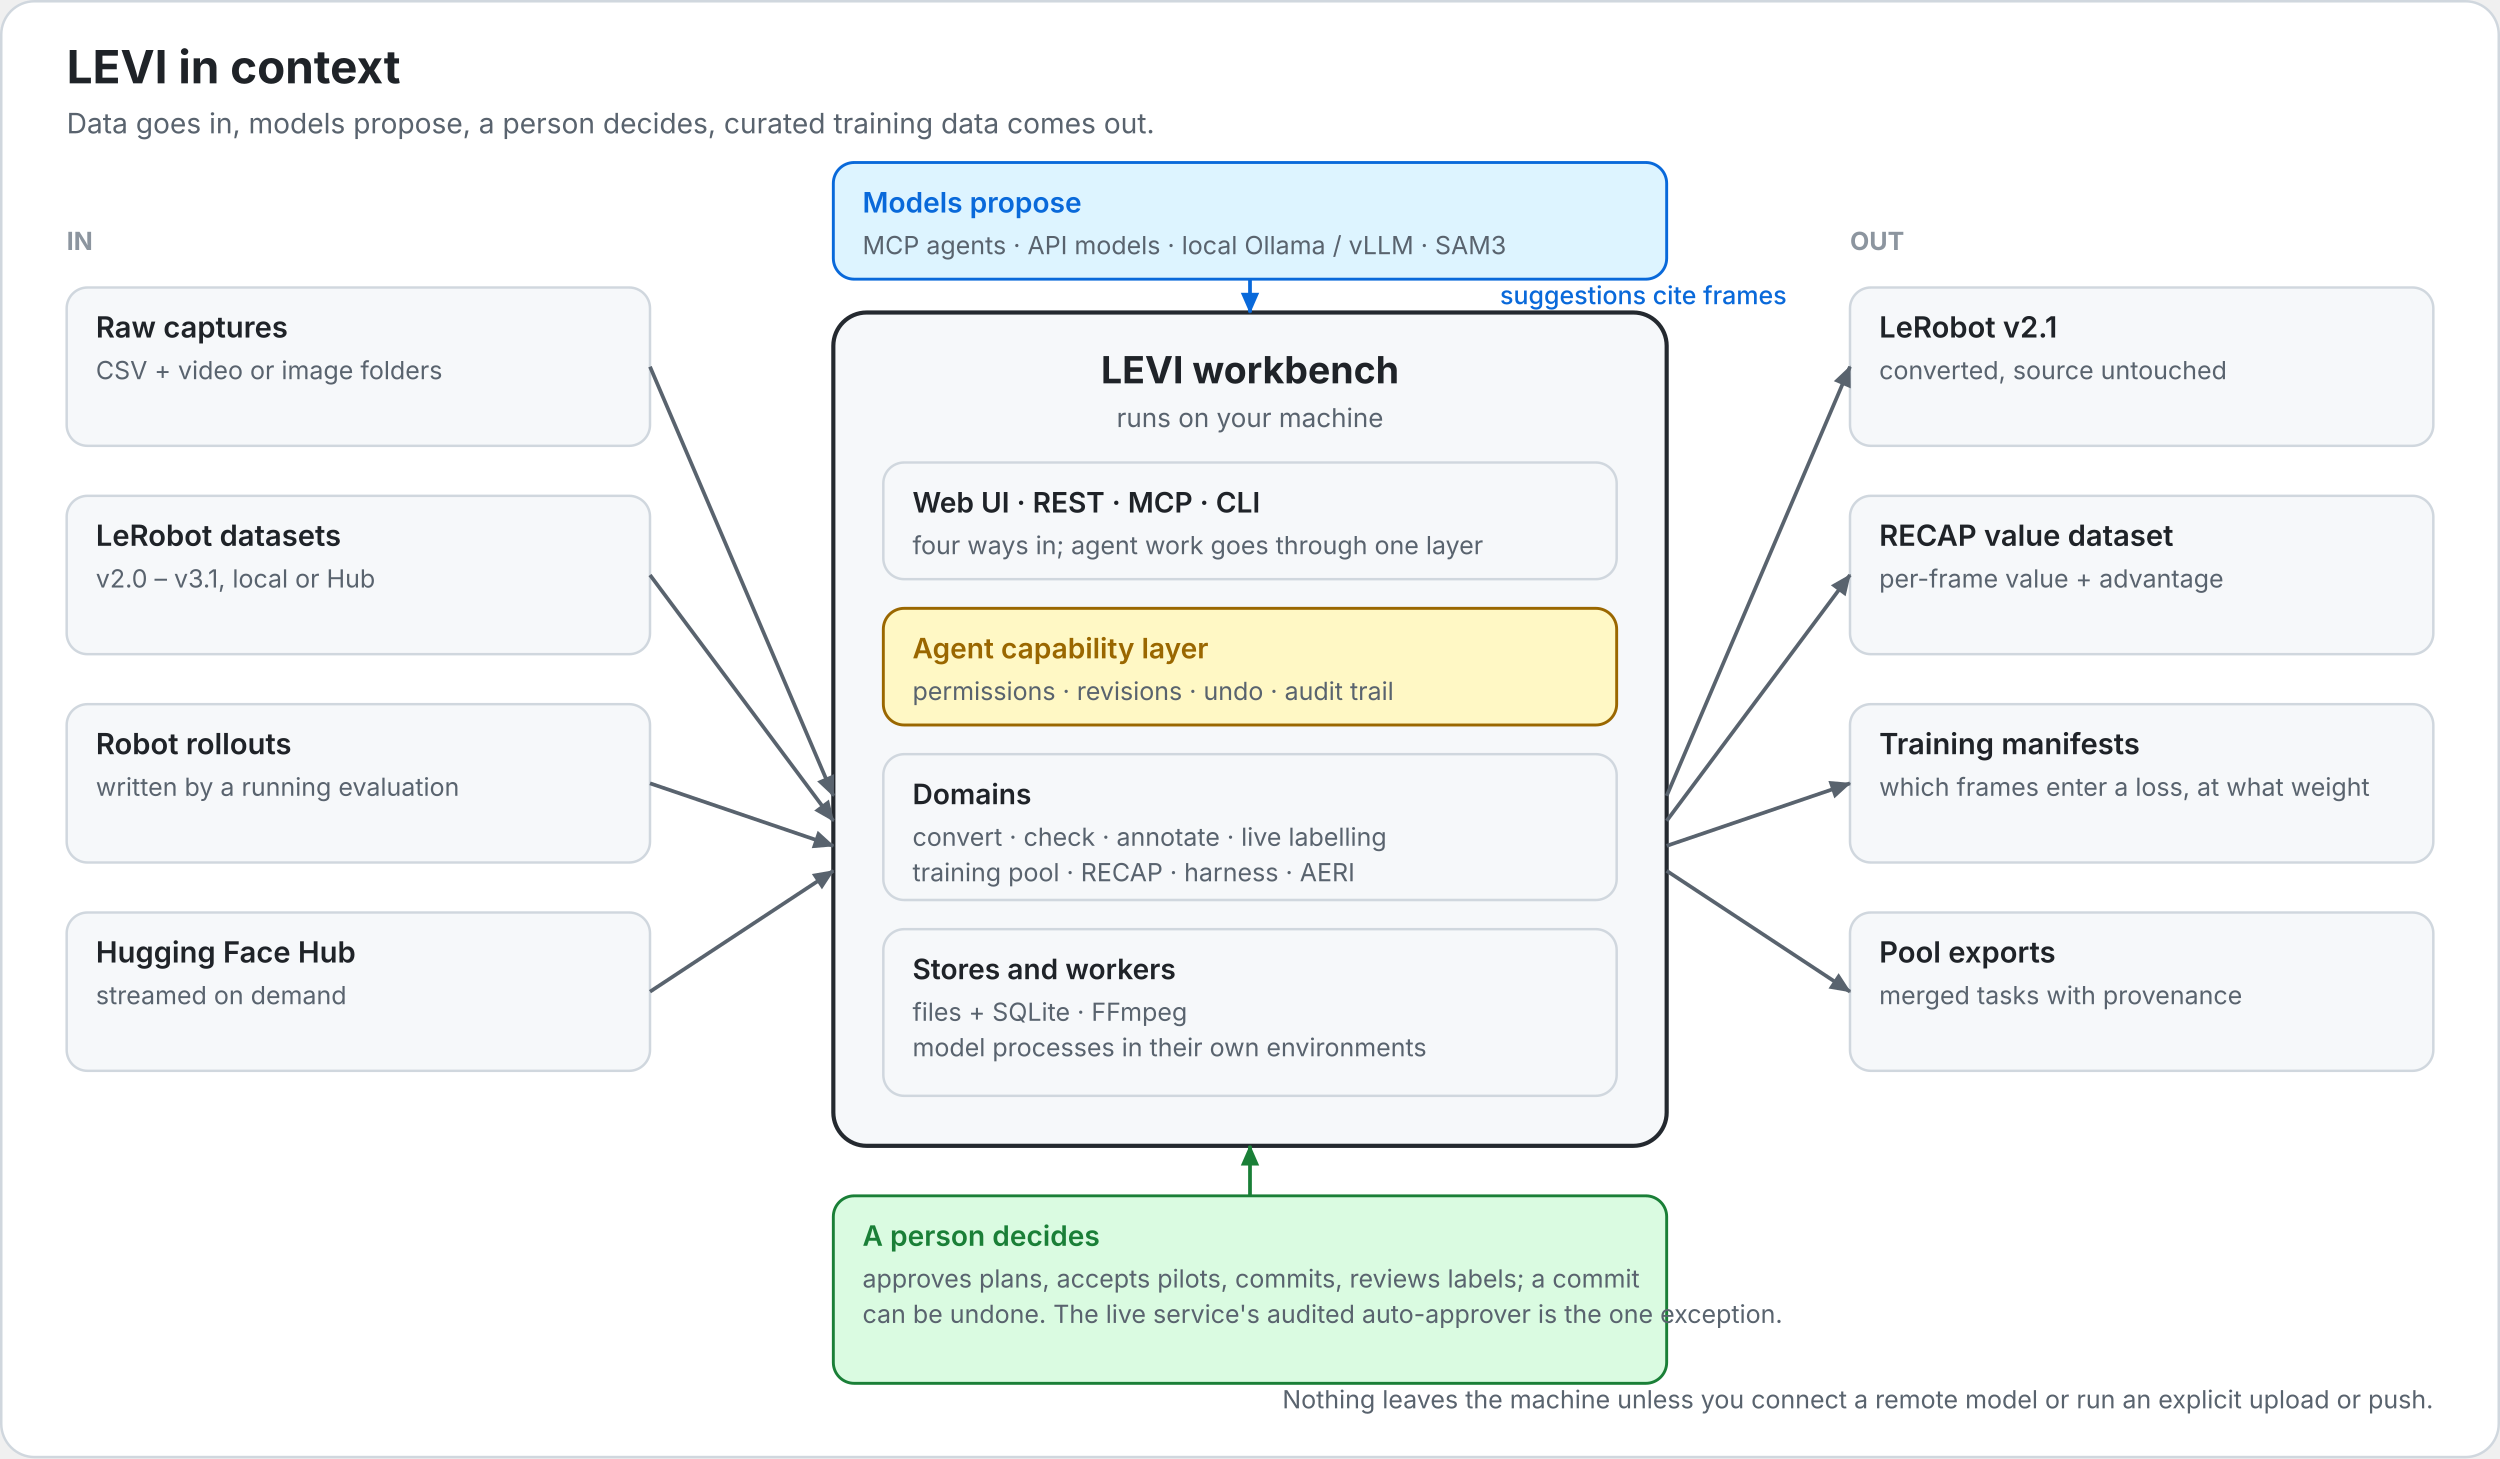
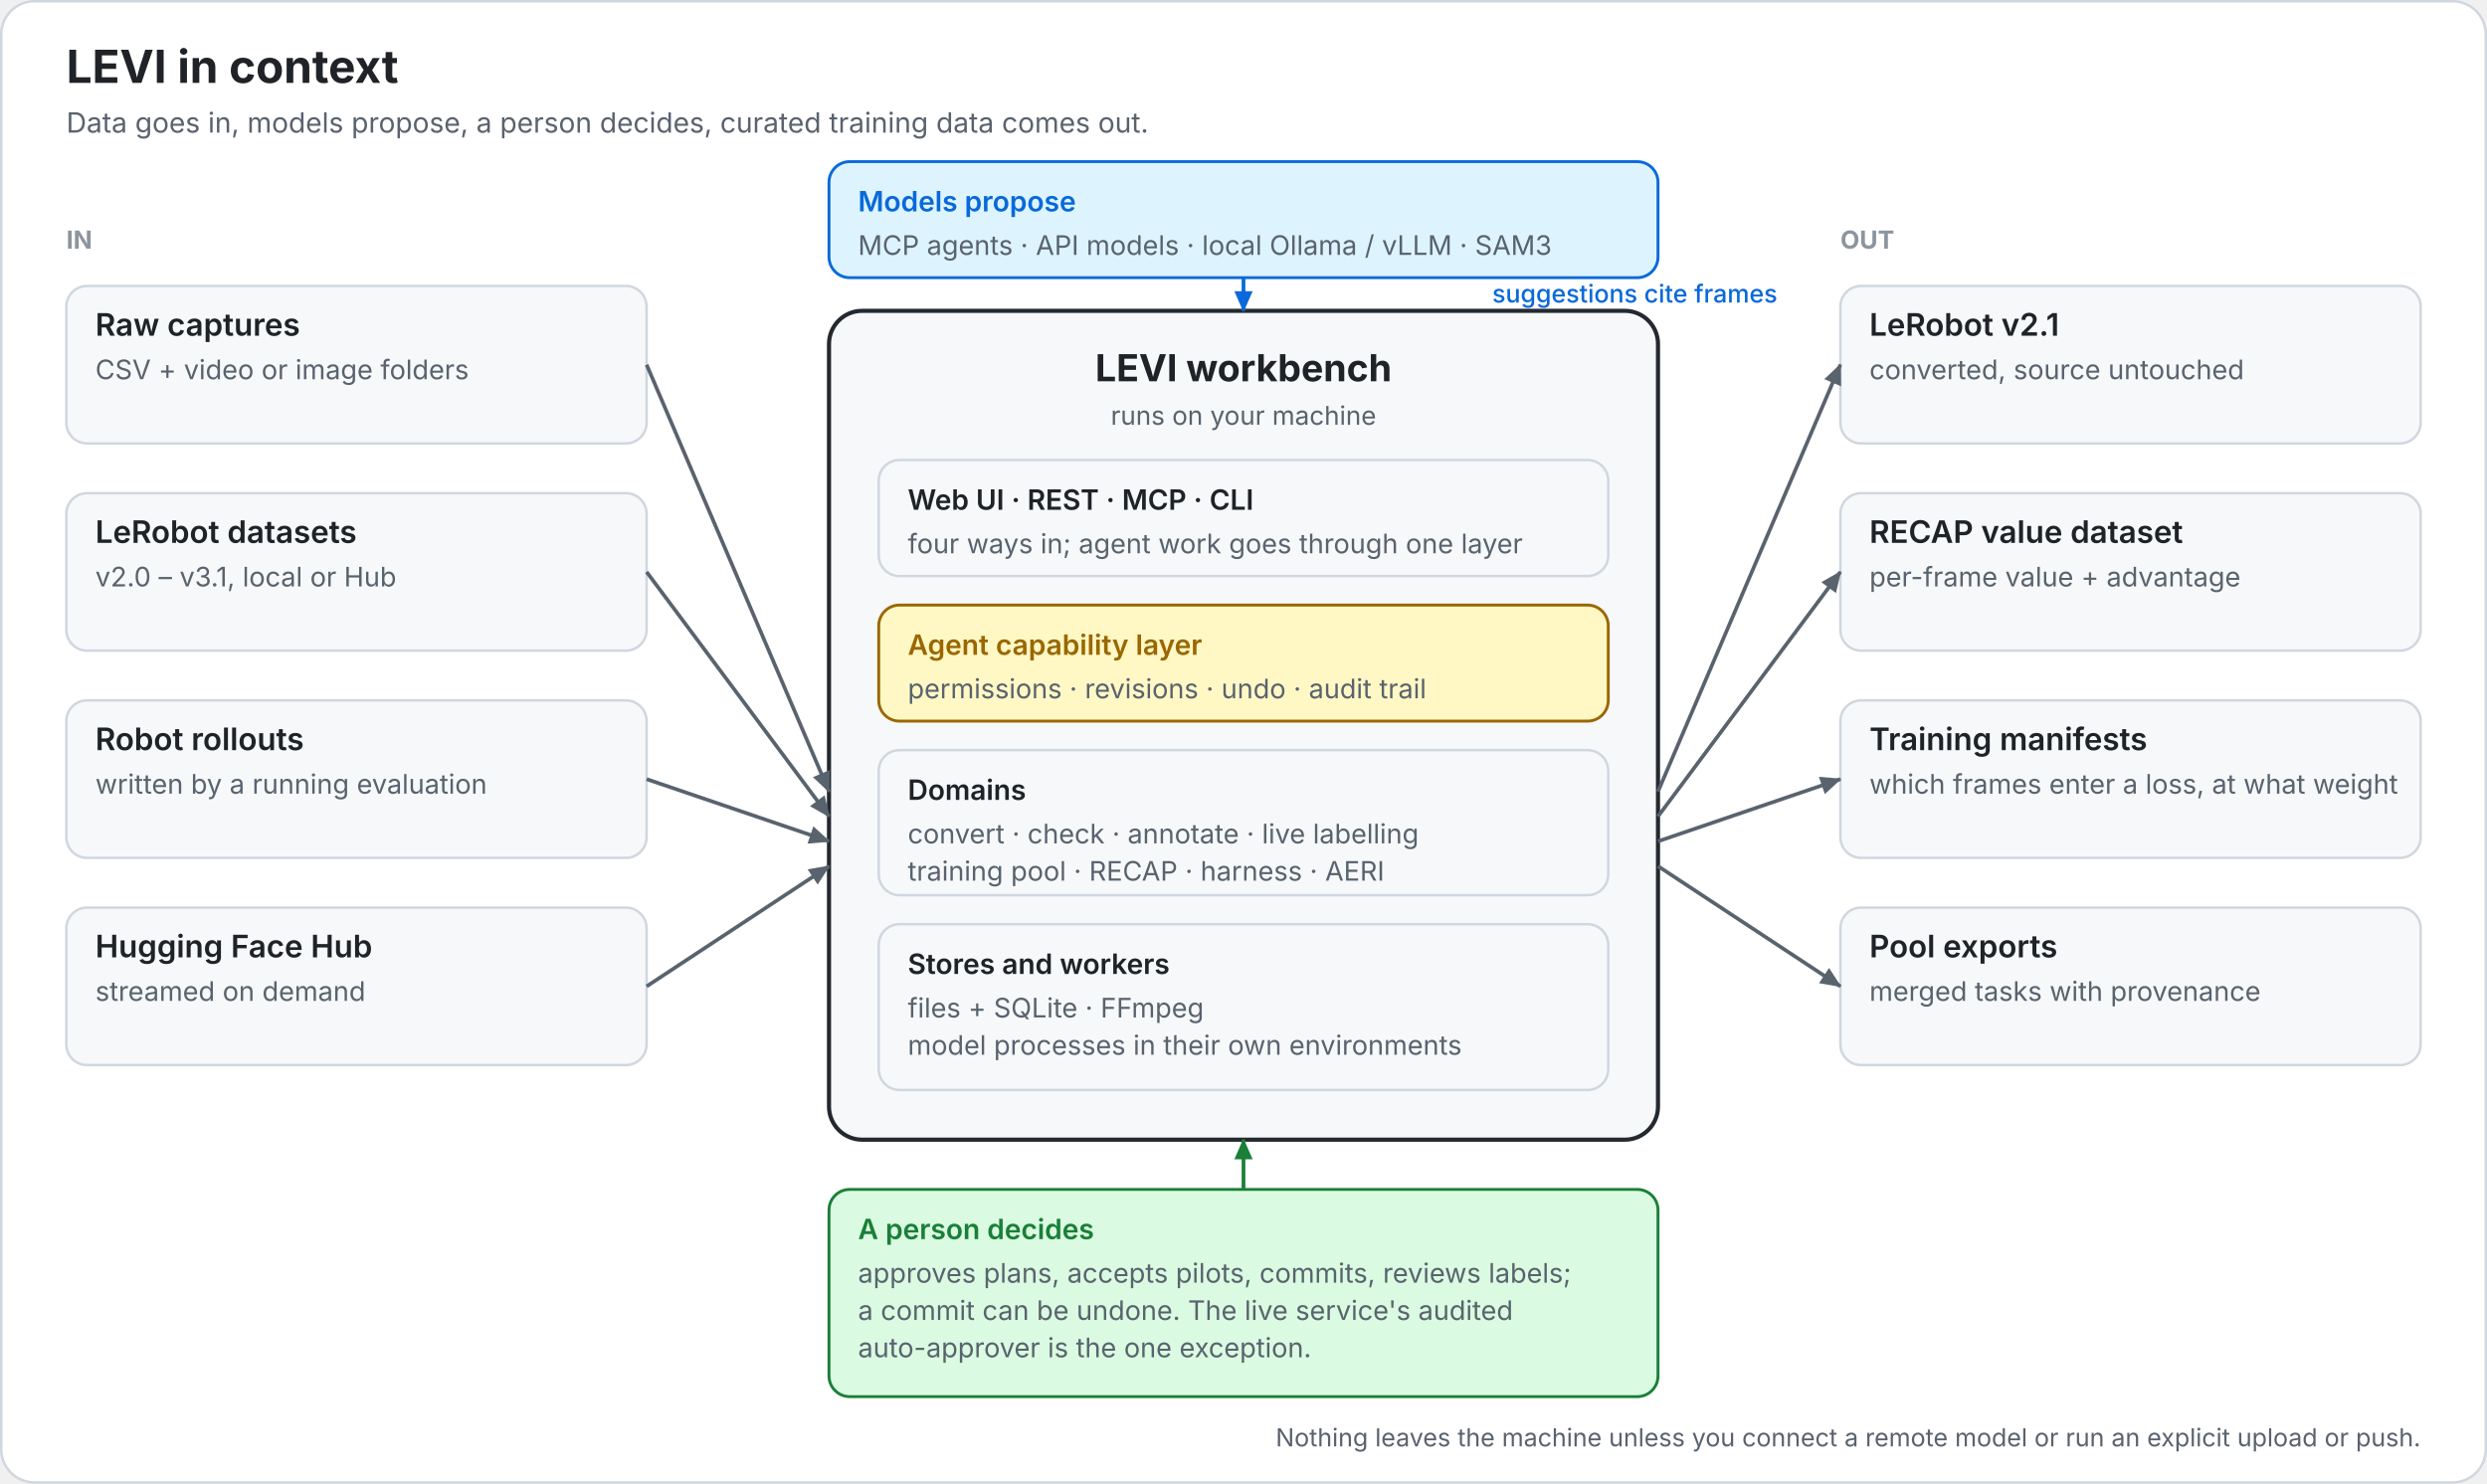
- <svg xmlns="http://www.w3.org/2000/svg" viewBox="0 0 1200 700" width="1200" height="700" role="img" aria-labelledby="t d">
+ <svg xmlns="http://www.w3.org/2000/svg" viewBox="0 0 1200 716" width="1200" height="716" role="img" aria-labelledby="t d">
  <defs>
    <marker id="a_model" viewBox="0 0 10 10" refX="8.5" refY="5" markerWidth="7" markerHeight="7" orient="auto">
      <path d="M1 1.5 L9 5 L1 8.5 Z" fill="#0969da" />
    </marker>
    <marker id="a_person" viewBox="0 0 10 10" refX="8.5" refY="5" markerWidth="7" markerHeight="7" orient="auto">
      <path d="M1 1.5 L9 5 L1 8.5 Z" fill="#1a7f37" />
    </marker>
    <marker id="a_soft" viewBox="0 0 10 10" refX="8.5" refY="5" markerWidth="7" markerHeight="7" orient="auto">
      <path d="M1 1.5 L9 5 L1 8.5 Z" fill="#59636e" />
    </marker>
  </defs>
-   <rect x="0.6" y="0.6" width="1198.8" height="698.8" rx="16" fill="#ffffff" stroke="#d0d7de" stroke-width="1.2" />
+   <rect x="0.6" y="0.6" width="1198.8" height="714.8" rx="16" fill="#ffffff" stroke="#d0d7de" stroke-width="1.2" />
  <text x="32" y="40" font-family="Inter, -apple-system, 'Segoe UI', Roboto, 'Noto Sans', Helvetica, Arial, sans-serif" font-size="22" font-weight="700" text-anchor="start" fill="#1f2328">LEVI in context</text>
  <text x="32" y="64" font-family="Inter, -apple-system, 'Segoe UI', Roboto, 'Noto Sans', Helvetica, Arial, sans-serif" font-size="13.5" font-weight="400" text-anchor="start" fill="#59636e">Data goes in, models propose, a person decides, curated training data comes out.</text>
  <rect x="400" y="150" width="400" height="400" rx="16" fill="#f6f8fa" stroke="#24292f" stroke-width="2" />
  <text x="600" y="184" font-family="Inter, -apple-system, 'Segoe UI', Roboto, 'Noto Sans', Helvetica, Arial, sans-serif" font-size="18" font-weight="700" text-anchor="middle" fill="#1f2328">LEVI workbench</text>
  <text x="600" y="205" font-family="Inter, -apple-system, 'Segoe UI', Roboto, 'Noto Sans', Helvetica, Arial, sans-serif" font-size="12.5" font-weight="400" text-anchor="middle" fill="#59636e">runs on your machine</text>
  <rect x="424" y="222" width="352" height="56" rx="10" fill="#f6f8fa" stroke="#d0d7de" stroke-width="1.2" />
  <text x="438" y="246" font-family="Inter, -apple-system, 'Segoe UI', Roboto, 'Noto Sans', Helvetica, Arial, sans-serif" font-size="13.5" font-weight="600" text-anchor="start" fill="#1f2328">Web UI · REST · MCP · CLI</text>
-   <text x="438" y="266" font-family="Inter, -apple-system, 'Segoe UI', Roboto, 'Noto Sans', Helvetica, Arial, sans-serif" font-size="12" font-weight="400" text-anchor="start" fill="#59636e">four ways in; agent work goes through one layer</text>
+   <text x="438" y="267" font-family="Inter, -apple-system, 'Segoe UI', Roboto, 'Noto Sans', Helvetica, Arial, sans-serif" font-size="13" font-weight="400" text-anchor="start" fill="#59636e">four ways in; agent work goes through one layer</text>
  <rect x="424" y="292" width="352" height="56" rx="10" fill="#fff8c5" stroke="#9a6700" stroke-width="1.4" />
  <text x="438" y="316" font-family="Inter, -apple-system, 'Segoe UI', Roboto, 'Noto Sans', Helvetica, Arial, sans-serif" font-size="13.5" font-weight="600" text-anchor="start" fill="#9a6700">Agent capability layer</text>
-   <text x="438" y="336" font-family="Inter, -apple-system, 'Segoe UI', Roboto, 'Noto Sans', Helvetica, Arial, sans-serif" font-size="12" font-weight="400" text-anchor="start" fill="#59636e">permissions · revisions · undo · audit trail</text>
+   <text x="438" y="337" font-family="Inter, -apple-system, 'Segoe UI', Roboto, 'Noto Sans', Helvetica, Arial, sans-serif" font-size="13" font-weight="400" text-anchor="start" fill="#59636e">permissions · revisions · undo · audit trail</text>
  <rect x="424" y="362" width="352" height="70" rx="10" fill="#f6f8fa" stroke="#d0d7de" stroke-width="1.2" />
  <text x="438" y="386" font-family="Inter, -apple-system, 'Segoe UI', Roboto, 'Noto Sans', Helvetica, Arial, sans-serif" font-size="13.5" font-weight="600" text-anchor="start" fill="#1f2328">Domains</text>
-   <text x="438" y="406" font-family="Inter, -apple-system, 'Segoe UI', Roboto, 'Noto Sans', Helvetica, Arial, sans-serif" font-size="12" font-weight="400" text-anchor="start" fill="#59636e">convert · check · annotate · live labelling</text>
-   <text x="438" y="423" font-family="Inter, -apple-system, 'Segoe UI', Roboto, 'Noto Sans', Helvetica, Arial, sans-serif" font-size="12" font-weight="400" text-anchor="start" fill="#59636e">training pool · RECAP · harness · AERI</text>
+   <text x="438" y="407" font-family="Inter, -apple-system, 'Segoe UI', Roboto, 'Noto Sans', Helvetica, Arial, sans-serif" font-size="13" font-weight="400" text-anchor="start" fill="#59636e">convert · check · annotate · live labelling</text>
+   <text x="438" y="425" font-family="Inter, -apple-system, 'Segoe UI', Roboto, 'Noto Sans', Helvetica, Arial, sans-serif" font-size="13" font-weight="400" text-anchor="start" fill="#59636e">training pool · RECAP · harness · AERI</text>
  <rect x="424" y="446" width="352" height="80" rx="10" fill="#f6f8fa" stroke="#d0d7de" stroke-width="1.2" />
  <text x="438" y="470" font-family="Inter, -apple-system, 'Segoe UI', Roboto, 'Noto Sans', Helvetica, Arial, sans-serif" font-size="13.5" font-weight="600" text-anchor="start" fill="#1f2328">Stores and workers</text>
-   <text x="438" y="490" font-family="Inter, -apple-system, 'Segoe UI', Roboto, 'Noto Sans', Helvetica, Arial, sans-serif" font-size="12" font-weight="400" text-anchor="start" fill="#59636e">files + SQLite · FFmpeg</text>
-   <text x="438" y="507" font-family="Inter, -apple-system, 'Segoe UI', Roboto, 'Noto Sans', Helvetica, Arial, sans-serif" font-size="12" font-weight="400" text-anchor="start" fill="#59636e">model processes in their own environments</text>
+   <text x="438" y="491" font-family="Inter, -apple-system, 'Segoe UI', Roboto, 'Noto Sans', Helvetica, Arial, sans-serif" font-size="13" font-weight="400" text-anchor="start" fill="#59636e">files + SQLite · FFmpeg</text>
+   <text x="438" y="509" font-family="Inter, -apple-system, 'Segoe UI', Roboto, 'Noto Sans', Helvetica, Arial, sans-serif" font-size="13" font-weight="400" text-anchor="start" fill="#59636e">model processes in their own environments</text>
  <text x="32" y="120" font-family="Inter, -apple-system, 'Segoe UI', Roboto, 'Noto Sans', Helvetica, Arial, sans-serif" font-size="12" font-weight="700" text-anchor="start" fill="#8c959f">IN</text>
  <rect x="32" y="138" width="280" height="76" rx="10" fill="#f6f8fa" stroke="#d0d7de" stroke-width="1.2" />
-   <text x="46" y="162" font-family="Inter, -apple-system, 'Segoe UI', Roboto, 'Noto Sans', Helvetica, Arial, sans-serif" font-size="14" font-weight="600" text-anchor="start" fill="#1f2328">Raw captures</text>
-   <text x="46" y="182" font-family="Inter, -apple-system, 'Segoe UI', Roboto, 'Noto Sans', Helvetica, Arial, sans-serif" font-size="12" font-weight="400" text-anchor="start" fill="#59636e">CSV + video or image folders</text>
+   <text x="46" y="162" font-family="Inter, -apple-system, 'Segoe UI', Roboto, 'Noto Sans', Helvetica, Arial, sans-serif" font-size="15" font-weight="600" text-anchor="start" fill="#1f2328">Raw captures</text>
+   <text x="46" y="183" font-family="Inter, -apple-system, 'Segoe UI', Roboto, 'Noto Sans', Helvetica, Arial, sans-serif" font-size="13" font-weight="400" text-anchor="start" fill="#59636e">CSV + video or image folders</text>
  <path d="M312 176 L400 382" fill="none" stroke="#59636e" stroke-width="1.8" stroke-linejoin="round" marker-end="url(#a_soft)" />
  <rect x="32" y="238" width="280" height="76" rx="10" fill="#f6f8fa" stroke="#d0d7de" stroke-width="1.2" />
-   <text x="46" y="262" font-family="Inter, -apple-system, 'Segoe UI', Roboto, 'Noto Sans', Helvetica, Arial, sans-serif" font-size="14" font-weight="600" text-anchor="start" fill="#1f2328">LeRobot datasets</text>
-   <text x="46" y="282" font-family="Inter, -apple-system, 'Segoe UI', Roboto, 'Noto Sans', Helvetica, Arial, sans-serif" font-size="12" font-weight="400" text-anchor="start" fill="#59636e">v2.0 – v3.1, local or Hub</text>
+   <text x="46" y="262" font-family="Inter, -apple-system, 'Segoe UI', Roboto, 'Noto Sans', Helvetica, Arial, sans-serif" font-size="15" font-weight="600" text-anchor="start" fill="#1f2328">LeRobot datasets</text>
+   <text x="46" y="283" font-family="Inter, -apple-system, 'Segoe UI', Roboto, 'Noto Sans', Helvetica, Arial, sans-serif" font-size="13" font-weight="400" text-anchor="start" fill="#59636e">v2.0 – v3.1, local or Hub</text>
  <path d="M312 276 L400 394" fill="none" stroke="#59636e" stroke-width="1.8" stroke-linejoin="round" marker-end="url(#a_soft)" />
  <rect x="32" y="338" width="280" height="76" rx="10" fill="#f6f8fa" stroke="#d0d7de" stroke-width="1.2" />
-   <text x="46" y="362" font-family="Inter, -apple-system, 'Segoe UI', Roboto, 'Noto Sans', Helvetica, Arial, sans-serif" font-size="14" font-weight="600" text-anchor="start" fill="#1f2328">Robot rollouts</text>
-   <text x="46" y="382" font-family="Inter, -apple-system, 'Segoe UI', Roboto, 'Noto Sans', Helvetica, Arial, sans-serif" font-size="12" font-weight="400" text-anchor="start" fill="#59636e">written by a running evaluation</text>
+   <text x="46" y="362" font-family="Inter, -apple-system, 'Segoe UI', Roboto, 'Noto Sans', Helvetica, Arial, sans-serif" font-size="15" font-weight="600" text-anchor="start" fill="#1f2328">Robot rollouts</text>
+   <text x="46" y="383" font-family="Inter, -apple-system, 'Segoe UI', Roboto, 'Noto Sans', Helvetica, Arial, sans-serif" font-size="13" font-weight="400" text-anchor="start" fill="#59636e">written by a running evaluation</text>
  <path d="M312 376 L400 406" fill="none" stroke="#59636e" stroke-width="1.8" stroke-linejoin="round" marker-end="url(#a_soft)" />
  <rect x="32" y="438" width="280" height="76" rx="10" fill="#f6f8fa" stroke="#d0d7de" stroke-width="1.2" />
-   <text x="46" y="462" font-family="Inter, -apple-system, 'Segoe UI', Roboto, 'Noto Sans', Helvetica, Arial, sans-serif" font-size="14" font-weight="600" text-anchor="start" fill="#1f2328">Hugging Face Hub</text>
-   <text x="46" y="482" font-family="Inter, -apple-system, 'Segoe UI', Roboto, 'Noto Sans', Helvetica, Arial, sans-serif" font-size="12" font-weight="400" text-anchor="start" fill="#59636e">streamed on demand</text>
+   <text x="46" y="462" font-family="Inter, -apple-system, 'Segoe UI', Roboto, 'Noto Sans', Helvetica, Arial, sans-serif" font-size="15" font-weight="600" text-anchor="start" fill="#1f2328">Hugging Face Hub</text>
+   <text x="46" y="483" font-family="Inter, -apple-system, 'Segoe UI', Roboto, 'Noto Sans', Helvetica, Arial, sans-serif" font-size="13" font-weight="400" text-anchor="start" fill="#59636e">streamed on demand</text>
  <path d="M312 476 L400 418" fill="none" stroke="#59636e" stroke-width="1.8" stroke-linejoin="round" marker-end="url(#a_soft)" />
  <text x="888" y="120" font-family="Inter, -apple-system, 'Segoe UI', Roboto, 'Noto Sans', Helvetica, Arial, sans-serif" font-size="12" font-weight="700" text-anchor="start" fill="#8c959f">OUT</text>
  <rect x="888" y="138" width="280" height="76" rx="10" fill="#f6f8fa" stroke="#d0d7de" stroke-width="1.2" />
-   <text x="902" y="162" font-family="Inter, -apple-system, 'Segoe UI', Roboto, 'Noto Sans', Helvetica, Arial, sans-serif" font-size="14" font-weight="600" text-anchor="start" fill="#1f2328">LeRobot v2.1</text>
-   <text x="902" y="182" font-family="Inter, -apple-system, 'Segoe UI', Roboto, 'Noto Sans', Helvetica, Arial, sans-serif" font-size="12" font-weight="400" text-anchor="start" fill="#59636e">converted, source untouched</text>
+   <text x="902" y="162" font-family="Inter, -apple-system, 'Segoe UI', Roboto, 'Noto Sans', Helvetica, Arial, sans-serif" font-size="15" font-weight="600" text-anchor="start" fill="#1f2328">LeRobot v2.1</text>
+   <text x="902" y="183" font-family="Inter, -apple-system, 'Segoe UI', Roboto, 'Noto Sans', Helvetica, Arial, sans-serif" font-size="13" font-weight="400" text-anchor="start" fill="#59636e">converted, source untouched</text>
  <path d="M800 382 L888 176" fill="none" stroke="#59636e" stroke-width="1.8" stroke-linejoin="round" marker-end="url(#a_soft)" />
  <rect x="888" y="238" width="280" height="76" rx="10" fill="#f6f8fa" stroke="#d0d7de" stroke-width="1.2" />
-   <text x="902" y="262" font-family="Inter, -apple-system, 'Segoe UI', Roboto, 'Noto Sans', Helvetica, Arial, sans-serif" font-size="14" font-weight="600" text-anchor="start" fill="#1f2328">RECAP value dataset</text>
-   <text x="902" y="282" font-family="Inter, -apple-system, 'Segoe UI', Roboto, 'Noto Sans', Helvetica, Arial, sans-serif" font-size="12" font-weight="400" text-anchor="start" fill="#59636e">per-frame value + advantage</text>
+   <text x="902" y="262" font-family="Inter, -apple-system, 'Segoe UI', Roboto, 'Noto Sans', Helvetica, Arial, sans-serif" font-size="15" font-weight="600" text-anchor="start" fill="#1f2328">RECAP value dataset</text>
+   <text x="902" y="283" font-family="Inter, -apple-system, 'Segoe UI', Roboto, 'Noto Sans', Helvetica, Arial, sans-serif" font-size="13" font-weight="400" text-anchor="start" fill="#59636e">per-frame value + advantage</text>
  <path d="M800 394 L888 276" fill="none" stroke="#59636e" stroke-width="1.8" stroke-linejoin="round" marker-end="url(#a_soft)" />
  <rect x="888" y="338" width="280" height="76" rx="10" fill="#f6f8fa" stroke="#d0d7de" stroke-width="1.2" />
-   <text x="902" y="362" font-family="Inter, -apple-system, 'Segoe UI', Roboto, 'Noto Sans', Helvetica, Arial, sans-serif" font-size="14" font-weight="600" text-anchor="start" fill="#1f2328">Training manifests</text>
-   <text x="902" y="382" font-family="Inter, -apple-system, 'Segoe UI', Roboto, 'Noto Sans', Helvetica, Arial, sans-serif" font-size="12" font-weight="400" text-anchor="start" fill="#59636e">which frames enter a loss, at what weight</text>
+   <text x="902" y="362" font-family="Inter, -apple-system, 'Segoe UI', Roboto, 'Noto Sans', Helvetica, Arial, sans-serif" font-size="15" font-weight="600" text-anchor="start" fill="#1f2328">Training manifests</text>
+   <text x="902" y="383" font-family="Inter, -apple-system, 'Segoe UI', Roboto, 'Noto Sans', Helvetica, Arial, sans-serif" font-size="13" font-weight="400" text-anchor="start" fill="#59636e">which frames enter a loss, at what weight</text>
  <path d="M800 406 L888 376" fill="none" stroke="#59636e" stroke-width="1.8" stroke-linejoin="round" marker-end="url(#a_soft)" />
  <rect x="888" y="438" width="280" height="76" rx="10" fill="#f6f8fa" stroke="#d0d7de" stroke-width="1.2" />
-   <text x="902" y="462" font-family="Inter, -apple-system, 'Segoe UI', Roboto, 'Noto Sans', Helvetica, Arial, sans-serif" font-size="14" font-weight="600" text-anchor="start" fill="#1f2328">Pool exports</text>
-   <text x="902" y="482" font-family="Inter, -apple-system, 'Segoe UI', Roboto, 'Noto Sans', Helvetica, Arial, sans-serif" font-size="12" font-weight="400" text-anchor="start" fill="#59636e">merged tasks with provenance</text>
+   <text x="902" y="462" font-family="Inter, -apple-system, 'Segoe UI', Roboto, 'Noto Sans', Helvetica, Arial, sans-serif" font-size="15" font-weight="600" text-anchor="start" fill="#1f2328">Pool exports</text>
+   <text x="902" y="483" font-family="Inter, -apple-system, 'Segoe UI', Roboto, 'Noto Sans', Helvetica, Arial, sans-serif" font-size="13" font-weight="400" text-anchor="start" fill="#59636e">merged tasks with provenance</text>
  <path d="M800 418 L888 476" fill="none" stroke="#59636e" stroke-width="1.8" stroke-linejoin="round" marker-end="url(#a_soft)" />
  <rect x="400" y="78" width="400" height="56" rx="10" fill="#ddf4ff" stroke="#0969da" stroke-width="1.4" />
  <text x="414" y="102" font-family="Inter, -apple-system, 'Segoe UI', Roboto, 'Noto Sans', Helvetica, Arial, sans-serif" font-size="13.5" font-weight="600" text-anchor="start" fill="#0969da">Models propose</text>
-   <text x="414" y="122" font-family="Inter, -apple-system, 'Segoe UI', Roboto, 'Noto Sans', Helvetica, Arial, sans-serif" font-size="12" font-weight="400" text-anchor="start" fill="#59636e">MCP agents · API models · local Ollama / vLLM · SAM3</text>
+   <text x="414" y="123" font-family="Inter, -apple-system, 'Segoe UI', Roboto, 'Noto Sans', Helvetica, Arial, sans-serif" font-size="13" font-weight="400" text-anchor="start" fill="#59636e">MCP agents · API models · local Ollama / vLLM · SAM3</text>
  <path d="M600 134 L600 150" fill="none" stroke="#0969da" stroke-width="1.8" stroke-linejoin="round" marker-end="url(#a_model)" />
  <text x="720" y="146" font-family="Inter, -apple-system, 'Segoe UI', Roboto, 'Noto Sans', Helvetica, Arial, sans-serif" font-size="12" font-weight="500" text-anchor="start" fill="#0969da">suggestions cite frames</text>
-   <rect x="400" y="574" width="400" height="90" rx="10" fill="#dafbe1" stroke="#1a7f37" stroke-width="1.4" />
+   <rect x="400" y="574" width="400" height="100" rx="10" fill="#dafbe1" stroke="#1a7f37" stroke-width="1.4" />
  <text x="414" y="598" font-family="Inter, -apple-system, 'Segoe UI', Roboto, 'Noto Sans', Helvetica, Arial, sans-serif" font-size="13.5" font-weight="600" text-anchor="start" fill="#1a7f37">A person decides</text>
-   <text x="414" y="618" font-family="Inter, -apple-system, 'Segoe UI', Roboto, 'Noto Sans', Helvetica, Arial, sans-serif" font-size="12" font-weight="400" text-anchor="start" fill="#59636e">approves plans, accepts pilots, commits, reviews labels; a commit</text>
-   <text x="414" y="635" font-family="Inter, -apple-system, 'Segoe UI', Roboto, 'Noto Sans', Helvetica, Arial, sans-serif" font-size="12" font-weight="400" text-anchor="start" fill="#59636e">can be undone. The live service's audited auto-approver is the one exception.</text>
+   <text x="414" y="619" font-family="Inter, -apple-system, 'Segoe UI', Roboto, 'Noto Sans', Helvetica, Arial, sans-serif" font-size="13" font-weight="400" text-anchor="start" fill="#59636e">approves plans, accepts pilots, commits, reviews labels;</text>
+   <text x="414" y="637" font-family="Inter, -apple-system, 'Segoe UI', Roboto, 'Noto Sans', Helvetica, Arial, sans-serif" font-size="13" font-weight="400" text-anchor="start" fill="#59636e">a commit can be undone. The live service's audited</text>
+   <text x="414" y="655" font-family="Inter, -apple-system, 'Segoe UI', Roboto, 'Noto Sans', Helvetica, Arial, sans-serif" font-size="13" font-weight="400" text-anchor="start" fill="#59636e">auto-approver is the one exception.</text>
  <path d="M600 574 L600 550" fill="none" stroke="#1a7f37" stroke-width="1.8" stroke-linejoin="round" marker-end="url(#a_person)" />
-   <text x="1168" y="676" font-family="Inter, -apple-system, 'Segoe UI', Roboto, 'Noto Sans', Helvetica, Arial, sans-serif" font-size="12" font-weight="400" text-anchor="end" fill="#59636e">Nothing leaves the machine unless you connect a remote model or run an explicit upload or push.</text>
+   <text x="1168" y="698" font-family="Inter, -apple-system, 'Segoe UI', Roboto, 'Noto Sans', Helvetica, Arial, sans-serif" font-size="12" font-weight="400" text-anchor="end" fill="#59636e">Nothing leaves the machine unless you connect a remote model or run an explicit upload or push.</text>
</svg>
